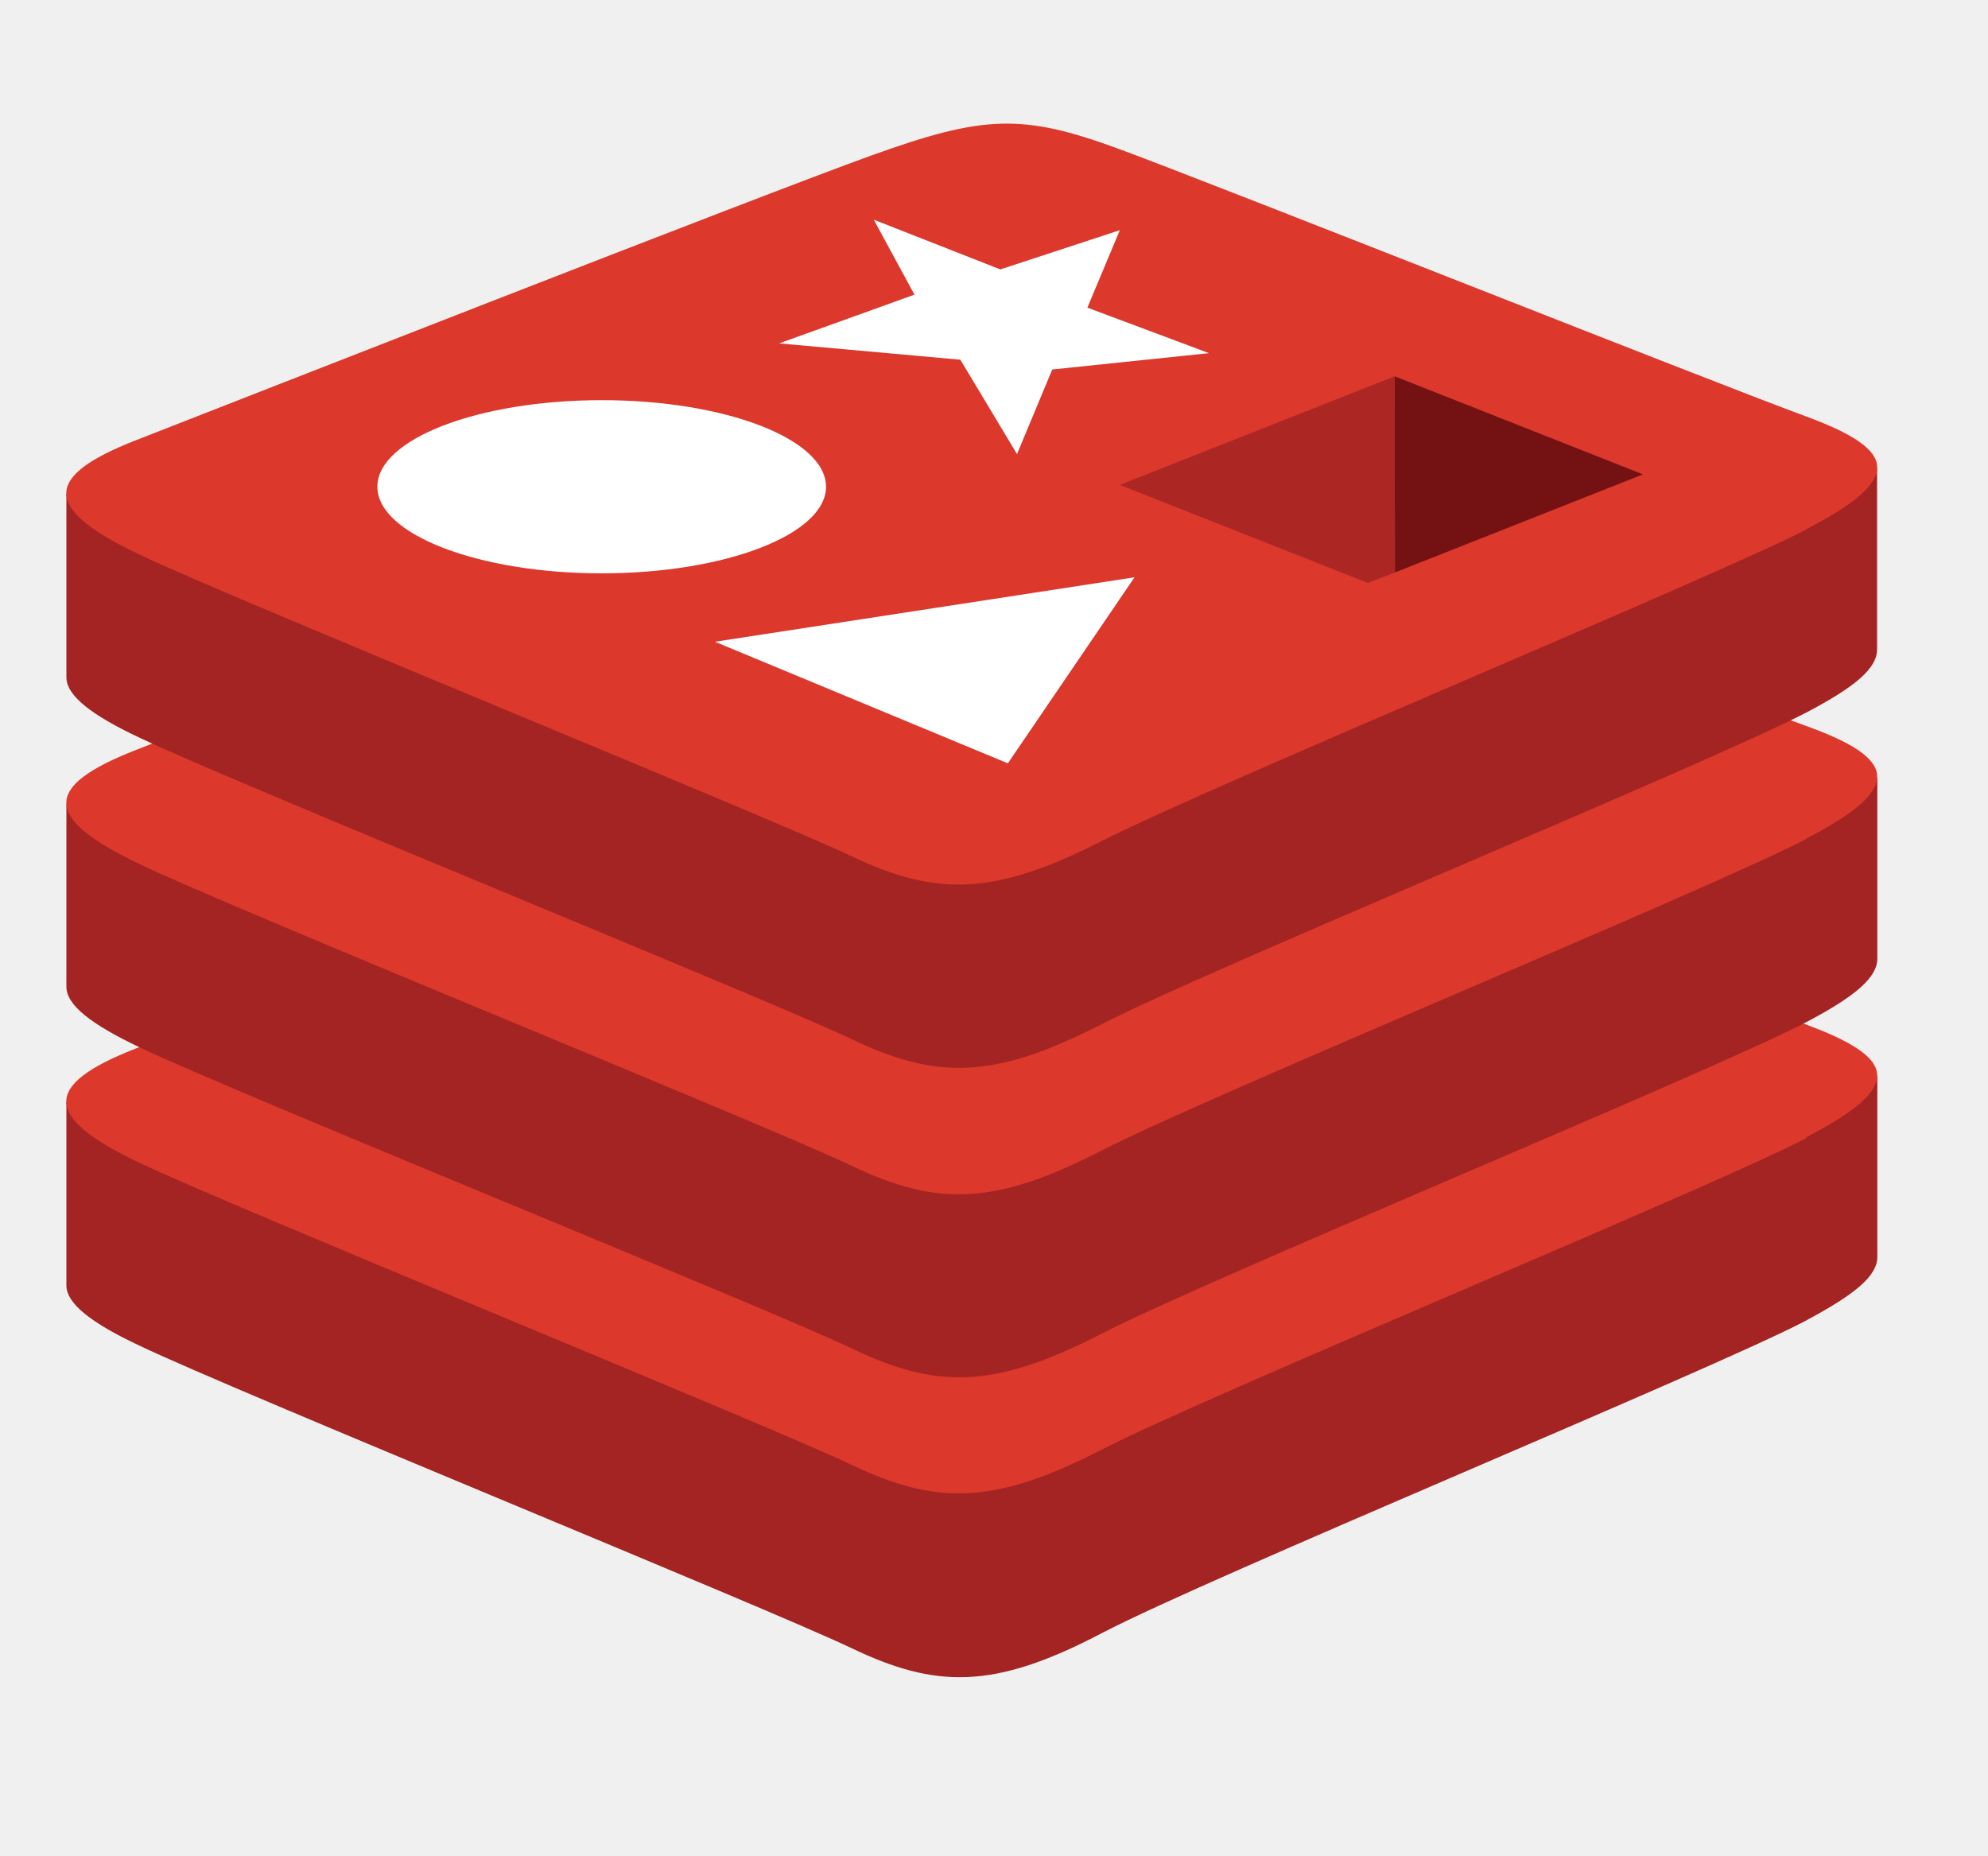
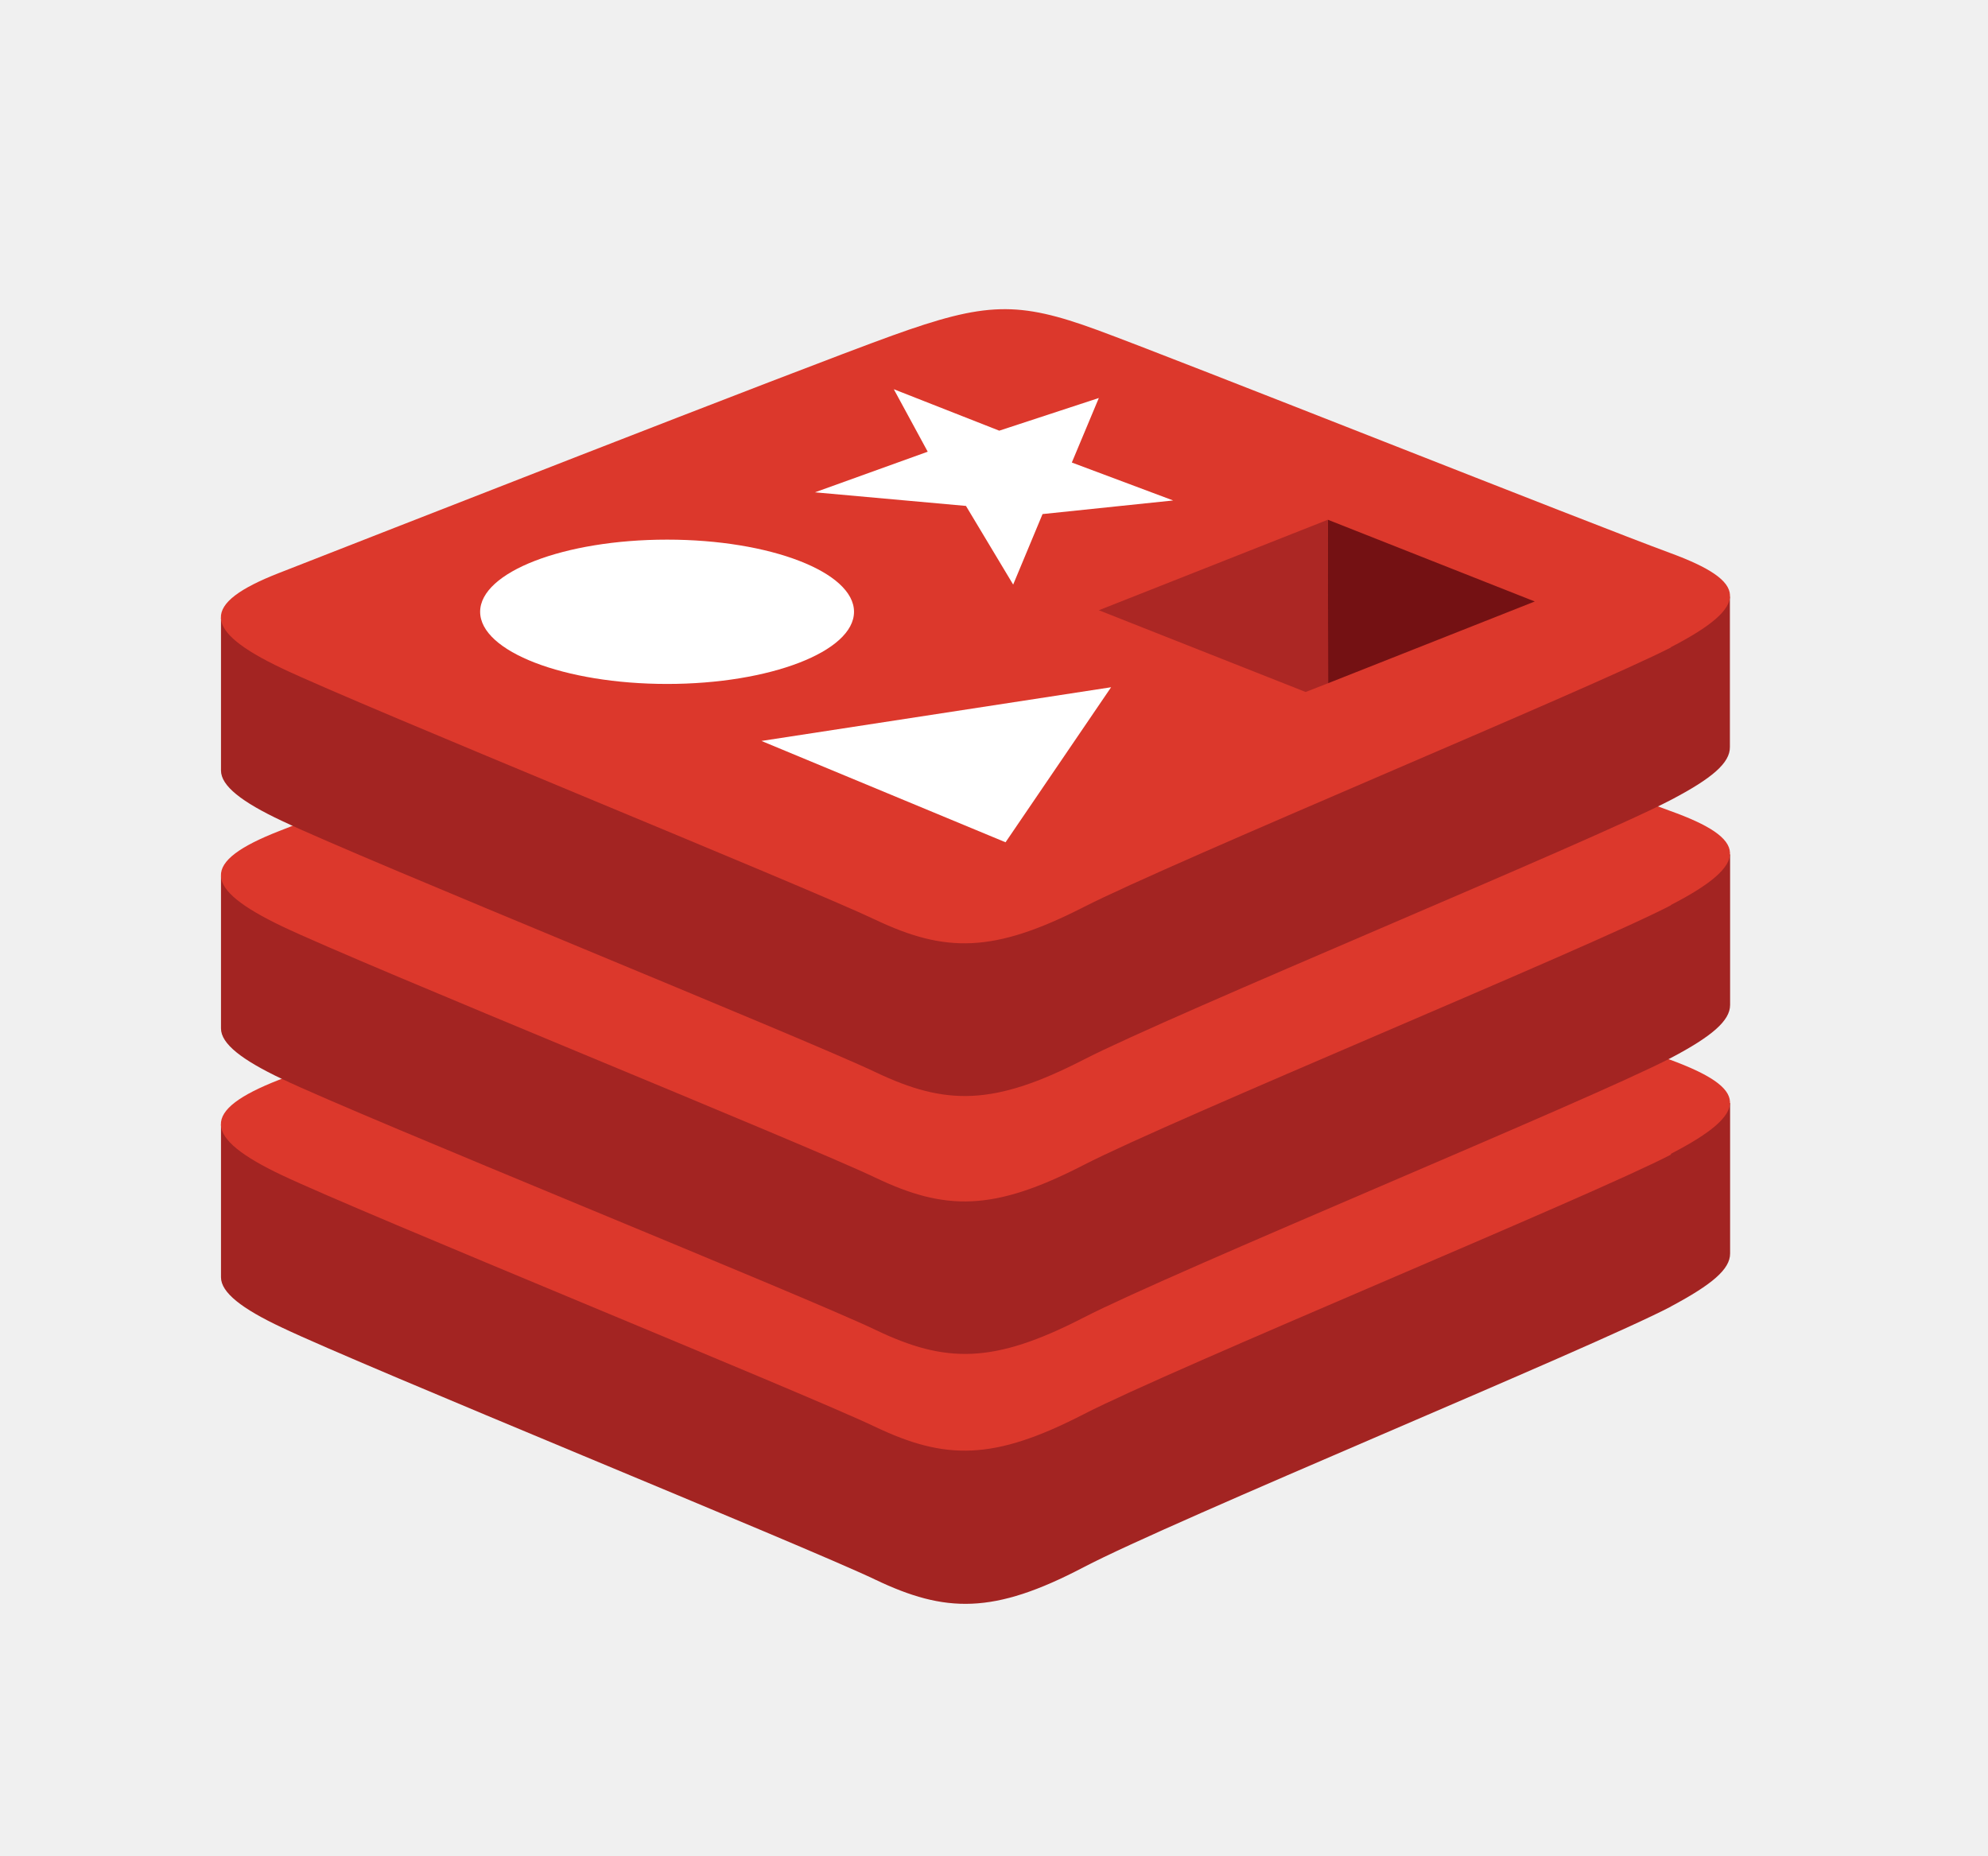
- <svg xmlns="http://www.w3.org/2000/svg" version="1.0" width="150pt" height="140pt" viewBox="0 -10 150 150" preserveAspectRatio="xMidYMid meet">
+ <svg xmlns="http://www.w3.org/2000/svg" version="1.0" width="150pt" height="140pt" viewBox="-15 -30 180 180" preserveAspectRatio="xMidYMid meet">
  <defs>
    <style>
      .cls-1 {
        fill: none;
      }

      .cls-2 {
        clip-path: url(#clip-path);
      }

      .cls-3 {
        fill: #a32422;
      }

      .cls-4 {
        fill: #dc382c;
      }

      .cls-5 {
        fill: #fff;
      }

      .cls-6 {
        fill: #741113;
      }

      .cls-7 {
        fill: #ac2724;
      }
    </style>
  </defs>
  <g id="Layer_2" data-name="Layer 2">
    <g id="Layer_1-2" data-name="Layer 1">
      <g class="cls-2">
        <path class="cls-3" d="M140.66,96.74c-7.8,4.08-48.28,20.73-57,25.3s-13.39,4.44-20.21,1.18S13.7,102.5,5.92,98.78C2,96.94,0,95.37,0,93.9V79.09S56.08,66.92,65.13,63.64,77.31,60.28,85,63.1,138.79,74.24,146.4,77V91.6c0,1.52-1.75,3-5.74,5.13Z" transform="translate(0.01 0.01)" />
        <path class="cls-4" d="M140.66,82c-7.8,4.06-48.28,20.71-57,25.2s-13.39,4.45-20.21,1.2S13.7,87.69,5.92,84s-7.93-6.27-.3-9.25S56.08,55,65.13,51.7,77.31,48.33,85,51.16,133,70,140.57,72.79s7.92,5.08.09,9.13Z" transform="translate(0.01 0.01)" />
        <path class="cls-3" d="M140.66,72.62c-7.8,4.07-48.28,20.71-57,25.2S70.31,102.27,63.49,99,13.7,78.37,5.92,74.66C2,72.8,0,71.24,0,69.76V55S56.08,42.79,65.13,39.51,77.31,36.14,85,39,138.79,50.1,146.4,52.88v14.6C146.4,69,144.65,70.52,140.66,72.62Z" transform="translate(0.01 0.01)" />
        <path class="cls-4" d="M140.66,57.81c-7.8,4.08-48.28,20.72-57,25.21s-13.39,4.46-20.21,1.2S13.7,63.57,5.92,59.85-2,53.6,5.62,50.62s50.46-19.79,59.51-23S77.31,24.21,85,27,133,45.94,140.57,48.65s7.92,5.09.09,9.13Z" transform="translate(0.01 0.01)" />
        <path class="cls-3" d="M140.66,47.59c-7.8,4.08-48.28,20.73-57,25.21S70.31,77.25,63.49,74,13.7,53.34,5.92,49.63C2,47.79,0,46.22,0,44.74V29.93S56.08,17.76,65.13,14.49,77.31,11.12,85,13.94s53.77,11.14,61.38,13.92v14.6C146.4,44,144.65,45.5,140.66,47.59Z" transform="translate(0.01 0.01)" />
        <path class="cls-4" d="M140.66,32.8c-7.8,4-48.28,20.75-57,25.2s-13.39,4.44-20.21,1.2S13.7,38.53,5.92,34.83s-7.93-6.27-.3-9.25S56.08,5.8,65.13,2.54,77.31-.82,85,2,133,20.85,140.57,23.63s7.92,5.09.09,9.14Z" transform="translate(0.01 0.01)" />
      </g>
      <polygon class="cls-5" points="75.51 11.78 85.17 8.61 82.55 14.87 92.38 18.55 79.71 19.87 76.86 26.71 72.28 19.08 57.63 17.76 68.57 13.82 65.28 7.76 75.51 11.78 75.51 11.78 75.51 11.78" />
      <polygon class="cls-5" points="76.12 51.71 52.44 41.88 86.36 36.67 76.12 51.71 76.12 51.71 76.12 51.71" />
      <path class="cls-5" d="M43.28,22.34c10,0,18.13,3.15,18.13,7s-8.15,7-18.13,7-18.14-3.15-18.14-7S33.27,22.34,43.28,22.34Z" transform="translate(0.01 0.01)" />
      <polygon class="cls-6" points="107.39 20.42 127.46 28.35 107.41 36.28 107.39 20.42 107.39 20.42 107.39 20.42" />
      <polygon class="cls-7" points="107.39 20.42 107.41 36.28 105.23 37.13 85.17 29.2 107.39 20.42 107.39 20.42 107.39 20.42" />
      <path class="cls-5" d="M193,41.4a17.36,17.36,0,0,1,6.23-4.34,20,20,0,0,1,7.3-1.61,6.71,6.71,0,0,1,5,1.61,5,5,0,0,1,1.52,3.79,5.39,5.39,0,0,1-1.52,3.79,4.9,4.9,0,0,1-3.79,1.63c-6.24.55-14.9,6.77-14.9,15.22V80.67a5.57,5.57,0,0,1-5.42,5.41,4.92,4.92,0,0,1-3.87-1.67,5.36,5.36,0,0,1-1.62-3.79v-40a5.35,5.35,0,0,1,1.62-3.79,7.2,7.2,0,0,1,4.07-1.36,5.52,5.52,0,0,1,5.41,5.4Z" transform="translate(0.01 0.01)" />
      <path class="cls-5" d="M258.71,59a5.25,5.25,0,0,1-1.35,3.54,6.11,6.11,0,0,1-3.79,1.62h-32a10.31,10.31,0,0,0,3.47,6.56,14.46,14.46,0,0,0,9.48,4.57,14.07,14.07,0,0,0,10.56-2.44,5.52,5.52,0,0,1,4.07-1.63,4.65,4.65,0,0,1,3.51,1.36,4.41,4.41,0,0,1,.26,6.24c-.08.09-.17.17-.26.26a24.49,24.49,0,0,1-17.59,6.5A23,23,0,0,1,217.5,78a26.67,26.67,0,0,1-7.3-17.9,24.31,24.31,0,0,1,7.3-17.88,22.59,22.59,0,0,1,17.06-7.31,22,22,0,0,1,16.74,6.78,24.78,24.78,0,0,1,7.61,16.74v.53Zm-24.1-14.35a14.2,14.2,0,0,0-9.13,3.53,13.17,13.17,0,0,0-4.33,7h28.43a12.39,12.39,0,0,0-4.88-6.76,17.3,17.3,0,0,0-10-3.81" transform="translate(0.01 0.01)" />
      <path class="cls-5" d="M309.66,80.12a5.57,5.57,0,0,1-5.41,5.42,5.85,5.85,0,0,1-5.42-4.34A23.23,23.23,0,0,1,285,85.54a23.57,23.57,0,0,1-17.33-7.31,24.14,24.14,0,0,1-7.05-17.88,25.75,25.75,0,0,1,7.05-17.87A23.85,23.85,0,0,1,285,34.87a22.34,22.34,0,0,1,13.53,4.34V20.28a4.92,4.92,0,0,1,1.63-3.79A5.37,5.37,0,0,1,304,14.86a4.92,4.92,0,0,1,3.79,1.63,5.36,5.36,0,0,1,1.63,3.79V80.12ZM285.31,74.7a12,12,0,0,0,9.47-4.32,14.4,14.4,0,0,0,0-20A13,13,0,0,0,285.31,46a11.65,11.65,0,0,0-9.48,4.34,14.4,14.4,0,0,0,0,20,12.49,12.49,0,0,0,9.48,4.32" transform="translate(0.01 0.01)" />
      <path class="cls-5" d="M325.67,20.28v2.18A5.5,5.5,0,0,1,324,26.58a4.64,4.64,0,0,1-3.79,1.35,4.86,4.86,0,0,1-3.78-1.61,5.44,5.44,0,0,1-1.63-4.06v-2a5.28,5.28,0,0,1,1.63-3.79,5.33,5.33,0,0,1,3.78-1.63A5,5,0,0,1,324,16.49a4.9,4.9,0,0,1,1.66,3.79m-9.13,16.53a5.28,5.28,0,0,1,3.79-1.63,4.85,4.85,0,0,1,3.79,1.63,5.48,5.48,0,0,1,1.55,4V80.42A4.55,4.55,0,0,1,324,84.21a5.33,5.33,0,0,1-3.78,1.63,4.9,4.9,0,0,1-3.79-1.63,5.28,5.28,0,0,1-1.63-3.79V40.85a5.39,5.39,0,0,1,1.63-4" transform="translate(0.01 0.01)" />
      <path class="cls-5" d="M364.08,40.6a5.29,5.29,0,0,1,2.17,3.24,7.17,7.17,0,0,1-.54,4.06,5.4,5.4,0,0,1-3.25,2.16,5.61,5.61,0,0,1-4.07-.81c-3.79-2.43-6.75-3.78-9.2-3.78a8.74,8.74,0,0,0-6,1.88c-1.08.82-1.62,1.36-1.62,1.9a2,2,0,0,0,.27,1.36,3.74,3.74,0,0,0,1.08.81,16.19,16.19,0,0,0,7.32,2.43h0a37.75,37.75,0,0,1,9.74,3,13.57,13.57,0,0,1,6.5,5.7,13.46,13.46,0,0,1-4.06,18.67,21.79,21.79,0,0,1-13,4.06c-6.23,0-12.18-2.43-17.87-7a5.77,5.77,0,0,1-1.9-3.53,5.2,5.2,0,0,1,8.4-4.56,15.73,15.73,0,0,0,11.1,4.33,11.61,11.61,0,0,0,6.77-1.9c1.08-1.08,1.9-1.89,1.9-2.71s0-1.08-.27-1.35c0-.28-.55-.81-1.36-1.08a20.15,20.15,0,0,0-8.13-2.86h0a28.26,28.26,0,0,1-9.2-3,16.56,16.56,0,0,1-6.5-5.67,12.61,12.61,0,0,1-1.61-6.23,13.3,13.3,0,0,1,5.95-11.11,21.82,21.82,0,0,1,12.45-3.79c4.56.28,9.48,2.16,14.89,5.69" transform="translate(0.01 0.01)" />
    </g>
  </g>
</svg>
